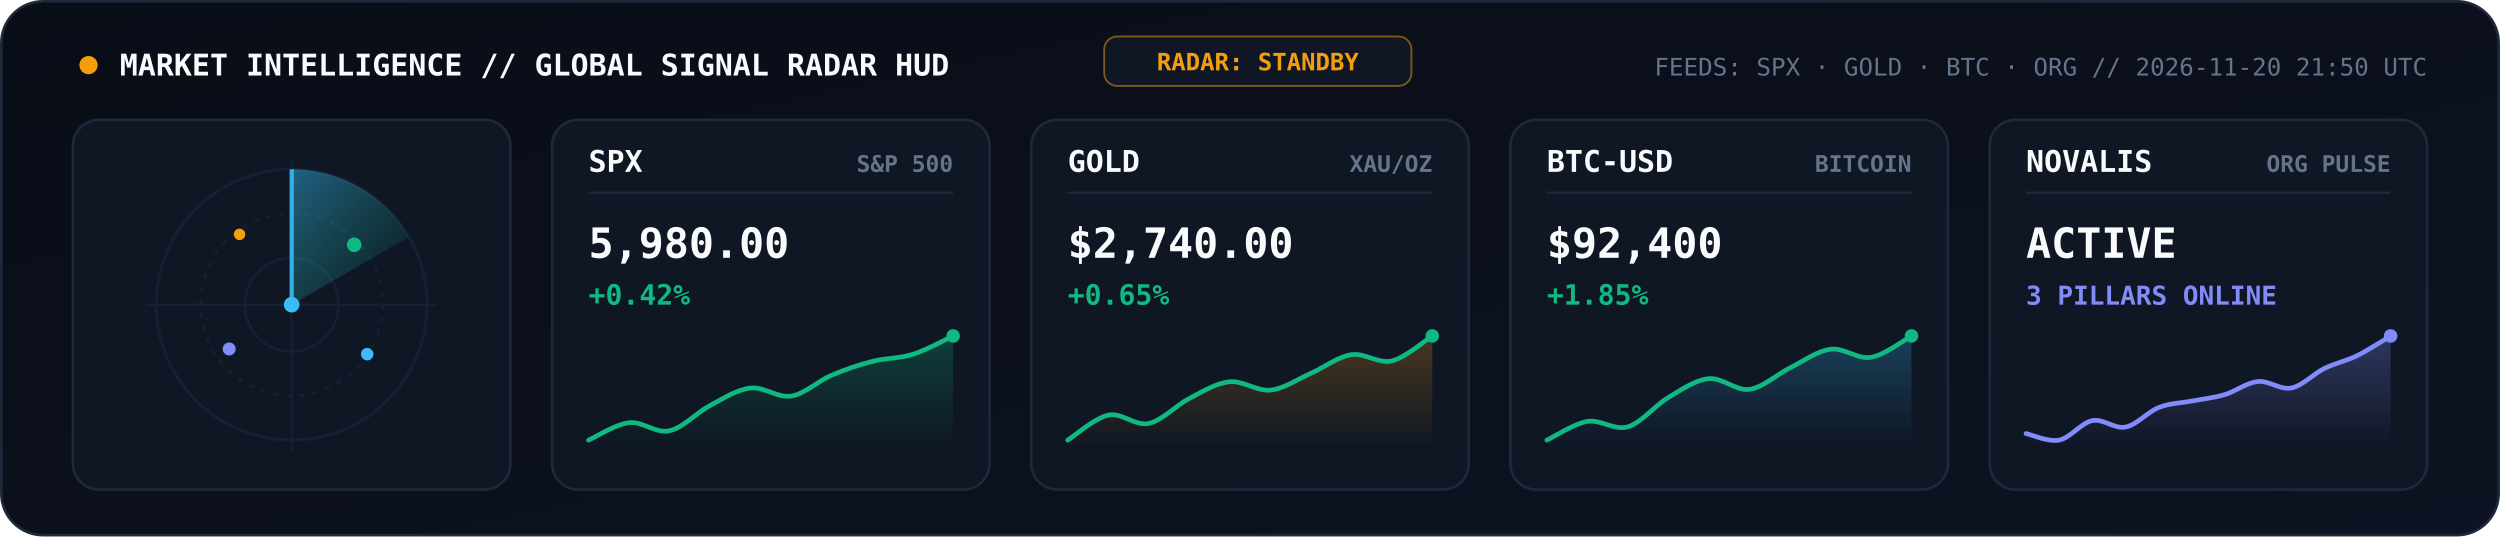
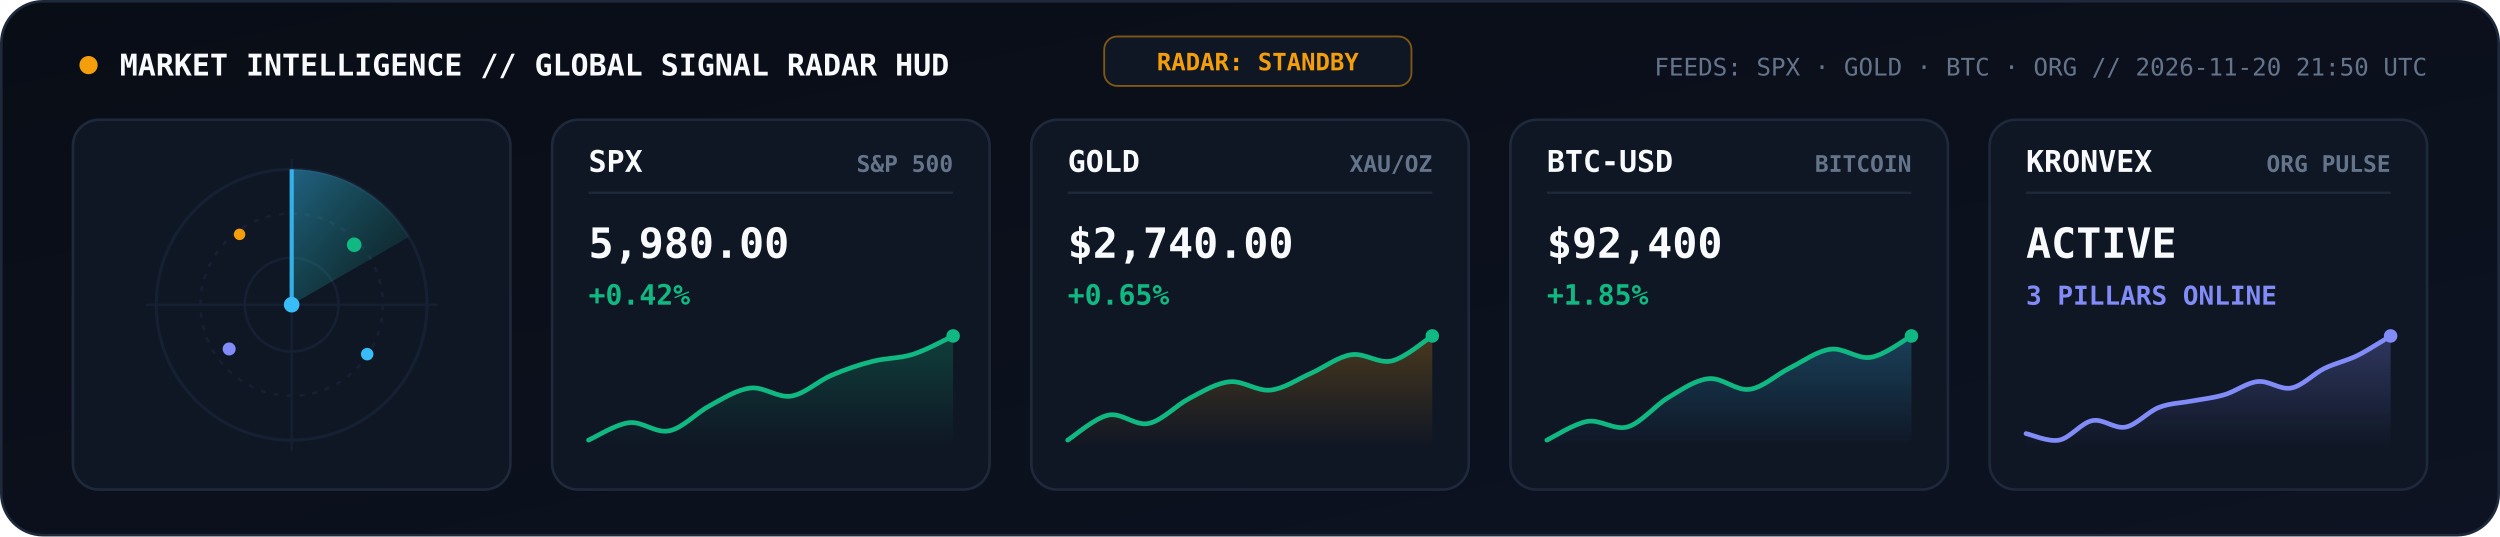
- <svg xmlns="http://www.w3.org/2000/svg" viewBox="0 0 960 206" width="960" height="206" role="img" aria-label="NOVALIS Global Market and AI Signal Radar">
+ <svg xmlns="http://www.w3.org/2000/svg" viewBox="0 0 960 206" width="960" height="206" role="img" aria-label="KRONVEX Global Market and AI Signal Radar">
  <style>
    .mono { font-family: 'JetBrains Mono', 'Fira Code', 'SF Mono', Consolas, monospace; }
  </style>
  <defs>
    <linearGradient id="radarBg" x1="0" y1="0" x2="1" y2="1">
      <stop offset="0%" stop-color="#090D16" />
      <stop offset="100%" stop-color="#0D1322" />
    </linearGradient>
    <linearGradient id="radarBeam" x1="0" y1="0" x2="1" y2="1">
      <stop offset="0%" stop-color="#38BDF8" stop-opacity="0.45" />
      <stop offset="100%" stop-color="#10B981" stop-opacity="0.02" />
    </linearGradient>
    <linearGradient id="gradSpx" x1="0" y1="0" x2="0" y2="1">
      <stop offset="0%" stop-color="#10B981" stop-opacity="0.25" />
      <stop offset="100%" stop-color="#10B981" stop-opacity="0" />
    </linearGradient>
    <linearGradient id="gradGold" x1="0" y1="0" x2="0" y2="1">
      <stop offset="0%" stop-color="#F59E0B" stop-opacity="0.25" />
      <stop offset="100%" stop-color="#F59E0B" stop-opacity="0" />
    </linearGradient>
    <linearGradient id="gradBtc" x1="0" y1="0" x2="0" y2="1">
      <stop offset="0%" stop-color="#38BDF8" stop-opacity="0.25" />
      <stop offset="100%" stop-color="#38BDF8" stop-opacity="0" />
    </linearGradient>
    <linearGradient id="gradOrg" x1="0" y1="0" x2="0" y2="1">
      <stop offset="0%" stop-color="#818CF8" stop-opacity="0.28" />
      <stop offset="100%" stop-color="#818CF8" stop-opacity="0" />
    </linearGradient>
  </defs>
  <rect x="0.5" y="0.5" width="959" height="205" rx="16" fill="url(#radarBg)" stroke="#1E293B" stroke-width="1" />
  <circle cx="34" cy="25" r="3.5" fill="#F59E0B">
    <animate attributeName="opacity" values="1;0.3;1" dur="2s" repeatCount="indefinite" />
  </circle>
  <text x="46" y="29" fill="#F8FAFC" font-size="11.5" font-weight="800" class="mono">MARKET INTELLIGENCE // GLOBAL SIGNAL RADAR HUD</text>
  <rect x="424" y="14" width="118" height="19" rx="5" fill="#0F1624" stroke="#F59E0B" stroke-width="0.7" stroke-opacity="0.5" />
  <text x="483" y="27" text-anchor="middle" fill="#F59E0B" font-size="9.2" font-weight="800" class="mono">RADAR: STANDBY</text>
  <text x="932" y="29" text-anchor="end" fill="#64748B" font-size="9.3" class="mono">FEEDS: SPX · GOLD · BTC · ORG  //  2026-11-20 21:50 UTC</text>
  <rect x="28" y="46" width="168" height="142" rx="10" fill="#0F1624" stroke="#1E293B" stroke-width="1" />
  <circle cx="112" cy="117" r="52" fill="none" stroke="#162033" stroke-width="1.2" />
  <circle cx="112" cy="117" r="35" fill="none" stroke="#162033" stroke-width="1" stroke-dasharray="2,3" />
  <circle cx="112" cy="117" r="18" fill="none" stroke="#162033" stroke-width="1" />
  <line x1="56" y1="117" x2="168" y2="117" stroke="#162033" stroke-width="0.9" />
  <line x1="112" y1="61" x2="112" y2="173" stroke="#162033" stroke-width="0.9" />
  <g>
    <animateTransform attributeName="transform" type="rotate" from="0 112 117" to="360 112 117" dur="5.2s" repeatCount="indefinite" />
    <path d="M 112 117 L 112 65 A 52 52 0 0 1 157 91 Z" fill="url(#radarBeam)" />
    <line x1="112" y1="117" x2="112" y2="65" stroke="#38BDF8" stroke-width="1.6" stroke-opacity="0.9" />
  </g>
  <circle cx="136" cy="94" r="2.8" fill="#10B981">
    <animate attributeName="opacity" values="0.2;1;0.2" dur="2.6s" repeatCount="indefinite" />
  </circle>
  <circle cx="88" cy="134" r="2.5" fill="#818CF8">
    <animate attributeName="opacity" values="0.2;1;0.2" dur="3.3s" repeatCount="indefinite" />
  </circle>
  <circle cx="141" cy="136" r="2.4" fill="#38BDF8">
    <animate attributeName="opacity" values="0.15;1;0.15" dur="3.9s" repeatCount="indefinite" />
  </circle>
  <circle cx="92" cy="90" r="2.2" fill="#F59E0B">
    <animate attributeName="opacity" values="0.2;0.95;0.2" dur="2.9s" repeatCount="indefinite" />
  </circle>
  <circle cx="112" cy="117" r="3" fill="#38BDF8" />
  <rect x="212" y="46" width="168" height="142" rx="10" fill="#0F1624" stroke="#1E293B" stroke-width="1" />
  <text x="226" y="66" fill="#F8FAFC" font-size="11.5" font-weight="800" class="mono">SPX</text>
  <text x="366" y="66" text-anchor="end" fill="#64748B" font-size="8.8" font-weight="600" class="mono">S&amp;P 500</text>
  <line x1="226" y1="74" x2="366" y2="74" stroke="#1E293B" stroke-width="0.9" />
  <text x="226" y="99" fill="#F8FAFC" font-size="16" font-weight="800" class="mono">5,980.00</text>
  <text x="226" y="117" fill="#10B981" font-size="10.8" font-weight="700" class="mono">+0.42%</text>
  <path d="M 226.0 169.0 C 228.6 167.9, 236.4 162.9, 241.6 162.3 C 246.7 161.7, 251.9 166.6, 257.1 165.4 C 262.3 164.3, 267.5 158.4, 272.7 155.7 C 277.9 152.9, 283.0 149.6, 288.2 149.0 C 293.4 148.4, 298.6 152.9, 303.8 152.1 C 309.0 151.3, 314.1 146.3, 319.3 144.1 C 324.5 141.9, 329.7 140.1, 334.9 138.8 C 340.1 137.4, 345.3 137.7, 350.4 136.1 C 355.6 134.5, 363.4 130.2, 366.0 129.0 L 366.0 172.0 L 226.0 172.0 Z" fill="url(#gradSpx)" />
  <path d="M 226.0 169.0 C 228.6 167.9, 236.4 162.9, 241.6 162.3 C 246.7 161.7, 251.9 166.6, 257.1 165.4 C 262.3 164.3, 267.5 158.4, 272.7 155.7 C 277.9 152.9, 283.0 149.6, 288.2 149.0 C 293.4 148.4, 298.6 152.9, 303.8 152.1 C 309.0 151.3, 314.1 146.3, 319.3 144.1 C 324.5 141.9, 329.7 140.1, 334.9 138.8 C 340.1 137.4, 345.3 137.7, 350.4 136.1 C 355.6 134.5, 363.4 130.2, 366.0 129.0" fill="none" stroke="#10B981" stroke-width="1.8" stroke-linecap="round" />
  <circle cx="366.0" cy="129.0" r="2.6" fill="#10B981" />
  <rect x="396" y="46" width="168" height="142" rx="10" fill="#0F1624" stroke="#1E293B" stroke-width="1" />
  <text x="410" y="66" fill="#F8FAFC" font-size="11.5" font-weight="800" class="mono">GOLD</text>
  <text x="550" y="66" text-anchor="end" fill="#64748B" font-size="8.8" font-weight="600" class="mono">XAU/OZ</text>
  <line x1="410" y1="74" x2="550" y2="74" stroke="#1E293B" stroke-width="0.9" />
  <text x="410" y="99" fill="#F8FAFC" font-size="16" font-weight="800" class="mono">$2,740.00</text>
  <text x="410" y="117" fill="#10B981" font-size="10.8" font-weight="700" class="mono">+0.65%</text>
  <path d="M 410.0 169.0 C 412.6 167.4, 420.4 160.5, 425.6 159.4 C 430.7 158.3, 435.9 163.7, 441.1 162.6 C 446.3 161.5, 451.5 155.7, 456.7 153.0 C 461.9 150.3, 467.0 147.1, 472.2 146.6 C 477.4 146.1, 482.6 150.3, 487.8 149.8 C 493.0 149.3, 498.1 145.7, 503.3 143.4 C 508.5 141.1, 513.7 137.0, 518.9 136.2 C 524.1 135.4, 529.3 139.8, 534.4 138.6 C 539.6 137.4, 547.4 130.6, 550.0 129.0 L 550.0 172.0 L 410.0 172.0 Z" fill="url(#gradGold)" />
  <path d="M 410.0 169.0 C 412.6 167.4, 420.4 160.5, 425.6 159.4 C 430.7 158.3, 435.9 163.7, 441.1 162.6 C 446.3 161.5, 451.5 155.7, 456.7 153.0 C 461.9 150.3, 467.0 147.1, 472.2 146.6 C 477.4 146.1, 482.6 150.3, 487.8 149.8 C 493.0 149.3, 498.1 145.7, 503.3 143.4 C 508.5 141.1, 513.7 137.0, 518.9 136.2 C 524.1 135.4, 529.3 139.8, 534.4 138.6 C 539.6 137.4, 547.4 130.6, 550.0 129.0" fill="none" stroke="#10B981" stroke-width="1.8" stroke-linecap="round" />
  <circle cx="550.0" cy="129.0" r="2.6" fill="#10B981" />
  <rect x="580" y="46" width="168" height="142" rx="10" fill="#0F1624" stroke="#1E293B" stroke-width="1" />
  <text x="594" y="66" fill="#F8FAFC" font-size="11.5" font-weight="800" class="mono">BTC-USD</text>
  <text x="734" y="66" text-anchor="end" fill="#64748B" font-size="8.8" font-weight="600" class="mono">BITCOIN</text>
  <line x1="594" y1="74" x2="734" y2="74" stroke="#1E293B" stroke-width="0.9" />
  <text x="594" y="99" fill="#F8FAFC" font-size="16" font-weight="800" class="mono">$92,400</text>
  <text x="594" y="117" fill="#10B981" font-size="10.8" font-weight="700" class="mono">+1.85%</text>
  <path d="M 594.0 169.0 C 596.6 167.8, 604.4 162.7, 609.6 161.8 C 614.7 161.0, 619.9 165.4, 625.1 163.9 C 630.3 162.3, 635.5 155.7, 640.7 152.6 C 645.9 149.5, 651.0 145.9, 656.2 145.4 C 661.4 144.9, 666.6 150.2, 671.8 149.5 C 677.0 148.8, 682.1 143.9, 687.3 141.3 C 692.5 138.7, 697.7 134.8, 702.9 134.1 C 708.1 133.4, 713.3 138.1, 718.4 137.2 C 723.6 136.4, 731.4 130.4, 734.0 129.0 L 734.0 172.0 L 594.0 172.0 Z" fill="url(#gradBtc)" />
  <path d="M 594.0 169.0 C 596.6 167.8, 604.4 162.7, 609.6 161.8 C 614.7 161.0, 619.9 165.4, 625.1 163.9 C 630.3 162.3, 635.5 155.7, 640.7 152.6 C 645.9 149.5, 651.0 145.9, 656.2 145.4 C 661.4 144.9, 666.6 150.2, 671.8 149.5 C 677.0 148.8, 682.1 143.9, 687.3 141.3 C 692.5 138.7, 697.7 134.8, 702.9 134.1 C 708.1 133.4, 713.3 138.1, 718.4 137.2 C 723.6 136.4, 731.4 130.4, 734.0 129.0" fill="none" stroke="#10B981" stroke-width="1.8" stroke-linecap="round" />
  <circle cx="734.0" cy="129.0" r="2.6" fill="#10B981" />
  <rect x="764" y="46" width="168" height="142" rx="10" fill="#0F1624" stroke="#1E293B" stroke-width="1" />
-   <text x="778" y="66" fill="#F8FAFC" font-size="11.5" font-weight="800" class="mono">NOVALIS</text>
+   <text x="778" y="66" fill="#F8FAFC" font-size="11.5" font-weight="800" class="mono">KRONVEX</text>
  <text x="918" y="66" text-anchor="end" fill="#64748B" font-size="8.8" font-weight="600" class="mono">ORG PULSE</text>
  <line x1="778" y1="74" x2="918" y2="74" stroke="#1E293B" stroke-width="0.9" />
  <text x="778" y="99" fill="#F8FAFC" font-size="16" font-weight="800" class="mono">ACTIVE</text>
  <text x="778" y="117" fill="#818CF8" font-size="10" font-weight="700" class="mono">3 PILLARS ONLINE</text>
  <path d="M 778.0 166.5 C 780.1 166.9, 786.5 169.8, 790.7 169.0 C 795.0 168.2, 799.2 162.3, 803.5 161.5 C 807.7 160.7, 811.9 164.8, 816.2 164.0 C 820.4 163.2, 824.7 158.2, 828.9 156.5 C 833.2 154.8, 837.4 154.8, 841.6 154.0 C 845.9 153.2, 850.1 152.8, 854.4 151.5 C 858.6 150.2, 862.8 146.9, 867.1 146.5 C 871.3 146.1, 875.6 149.8, 879.8 149.0 C 884.1 148.2, 888.3 143.6, 892.5 141.5 C 896.8 139.4, 901.0 138.6, 905.3 136.5 C 909.5 134.4, 915.9 130.2, 918.0 129.0 L 918.0 172.0 L 778.0 172.0 Z" fill="url(#gradOrg)" />
  <path d="M 778.0 166.5 C 780.1 166.9, 786.5 169.8, 790.7 169.0 C 795.0 168.2, 799.2 162.3, 803.5 161.5 C 807.7 160.7, 811.9 164.8, 816.2 164.0 C 820.4 163.2, 824.7 158.2, 828.9 156.5 C 833.2 154.8, 837.4 154.8, 841.6 154.0 C 845.9 153.2, 850.1 152.8, 854.4 151.5 C 858.6 150.2, 862.8 146.9, 867.1 146.5 C 871.3 146.1, 875.6 149.8, 879.8 149.0 C 884.1 148.2, 888.3 143.6, 892.5 141.5 C 896.8 139.4, 901.0 138.6, 905.3 136.5 C 909.5 134.4, 915.9 130.2, 918.0 129.0" fill="none" stroke="#818CF8" stroke-width="1.8" stroke-linecap="round" />
  <circle cx="918.0" cy="129.0" r="2.6" fill="#818CF8" />
</svg>
